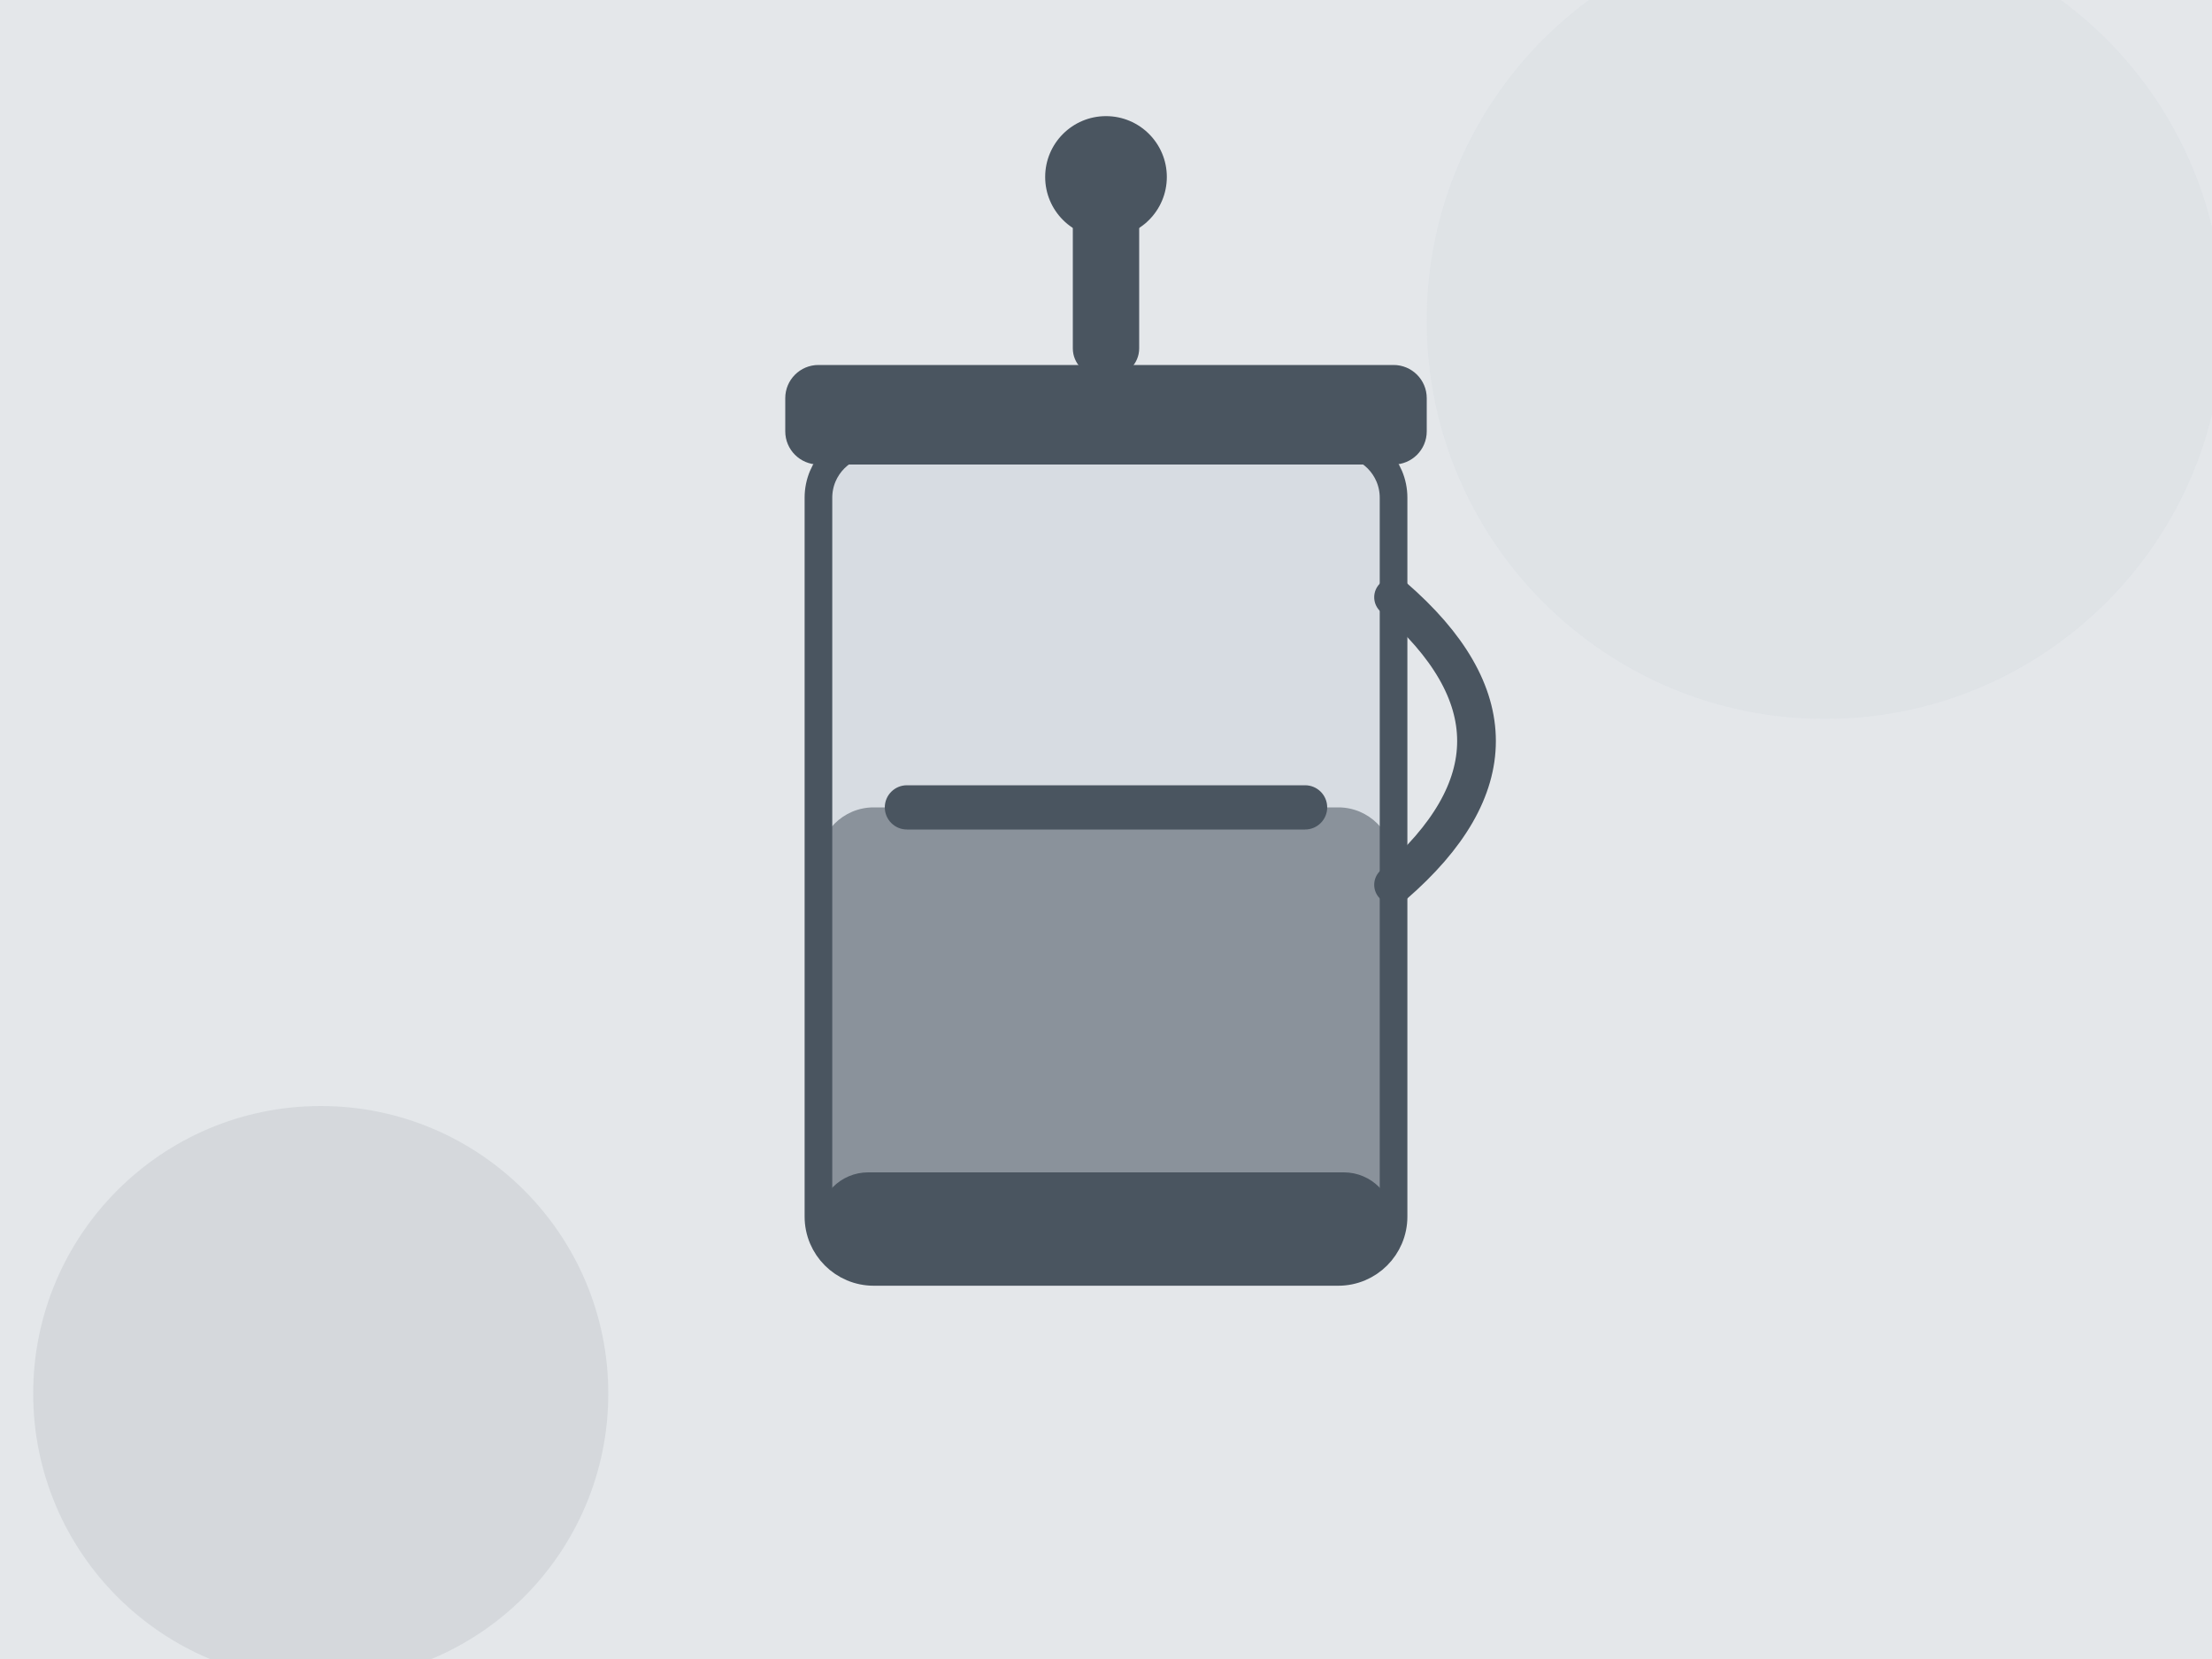
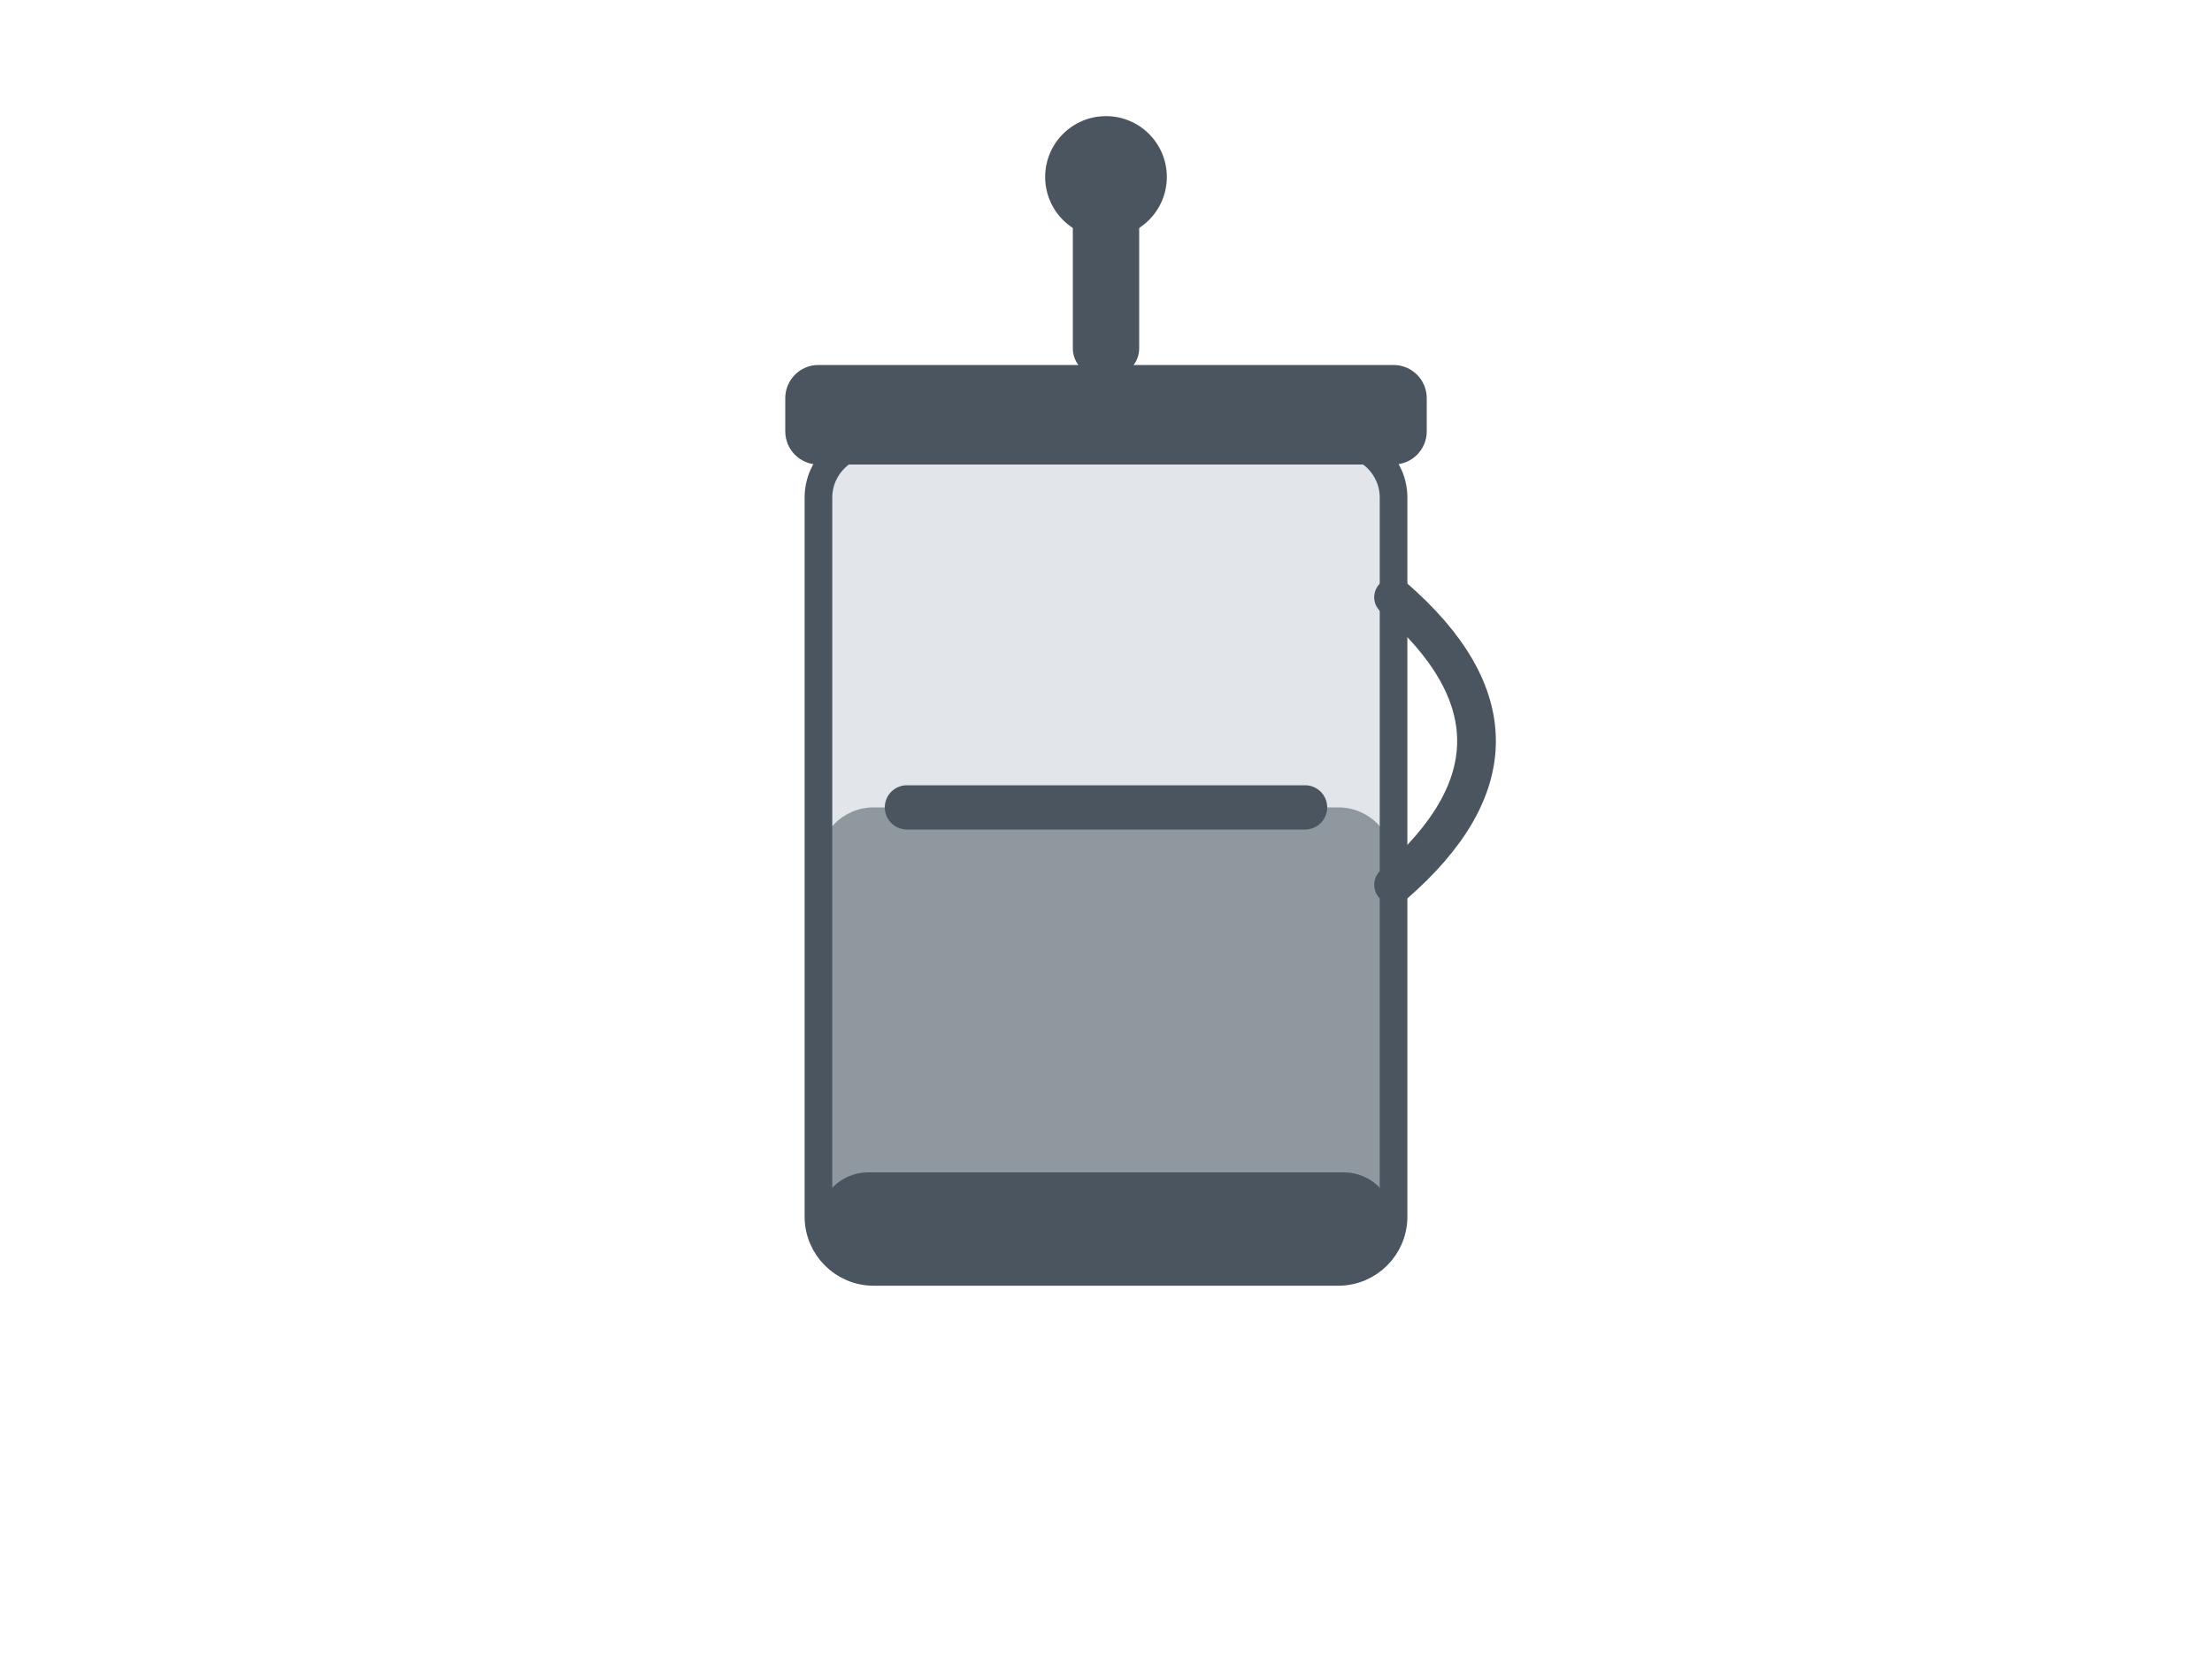
<svg xmlns="http://www.w3.org/2000/svg" viewBox="0 0 400 300" width="400" height="300" role="img" aria-label="Prensa francesa 800 ml">
-   <rect width="400" height="300" fill="#e4e7ea" />
-   <circle cx="330" cy="58" r="72" fill="#cfd6dc" opacity=".28" />
-   <circle cx="58" cy="252" r="52" fill="#4a5560" opacity=".10" />
  <g transform="translate(200 152)">
    <rect x="-52" y="-72" width="104" height="150" rx="10" fill="#cfd6dc" opacity=".6" />
    <rect x="-52" y="-6" width="104" height="84" rx="10" fill="#4a5560" opacity=".55" />
    <rect x="-52" y="-72" width="104" height="150" rx="10" fill="none" stroke="#4a5560" stroke-width="5" />
    <rect x="-58" y="-86" width="116" height="18" rx="6" fill="#4a5560" />
    <rect x="-6" y="-116" width="12" height="32" rx="5" fill="#4a5560" />
    <circle cx="0" cy="-120" r="11" fill="#4a5560" />
    <rect x="-40" y="-10" width="80" height="8" rx="4" fill="#4a5560" />
    <path d="M52 -44 q30 26 0 52" stroke="#4a5560" stroke-width="7" fill="none" stroke-linecap="round" />
    <rect x="-52" y="60" width="104" height="18" rx="9" fill="#4a5560" />
  </g>
</svg>
